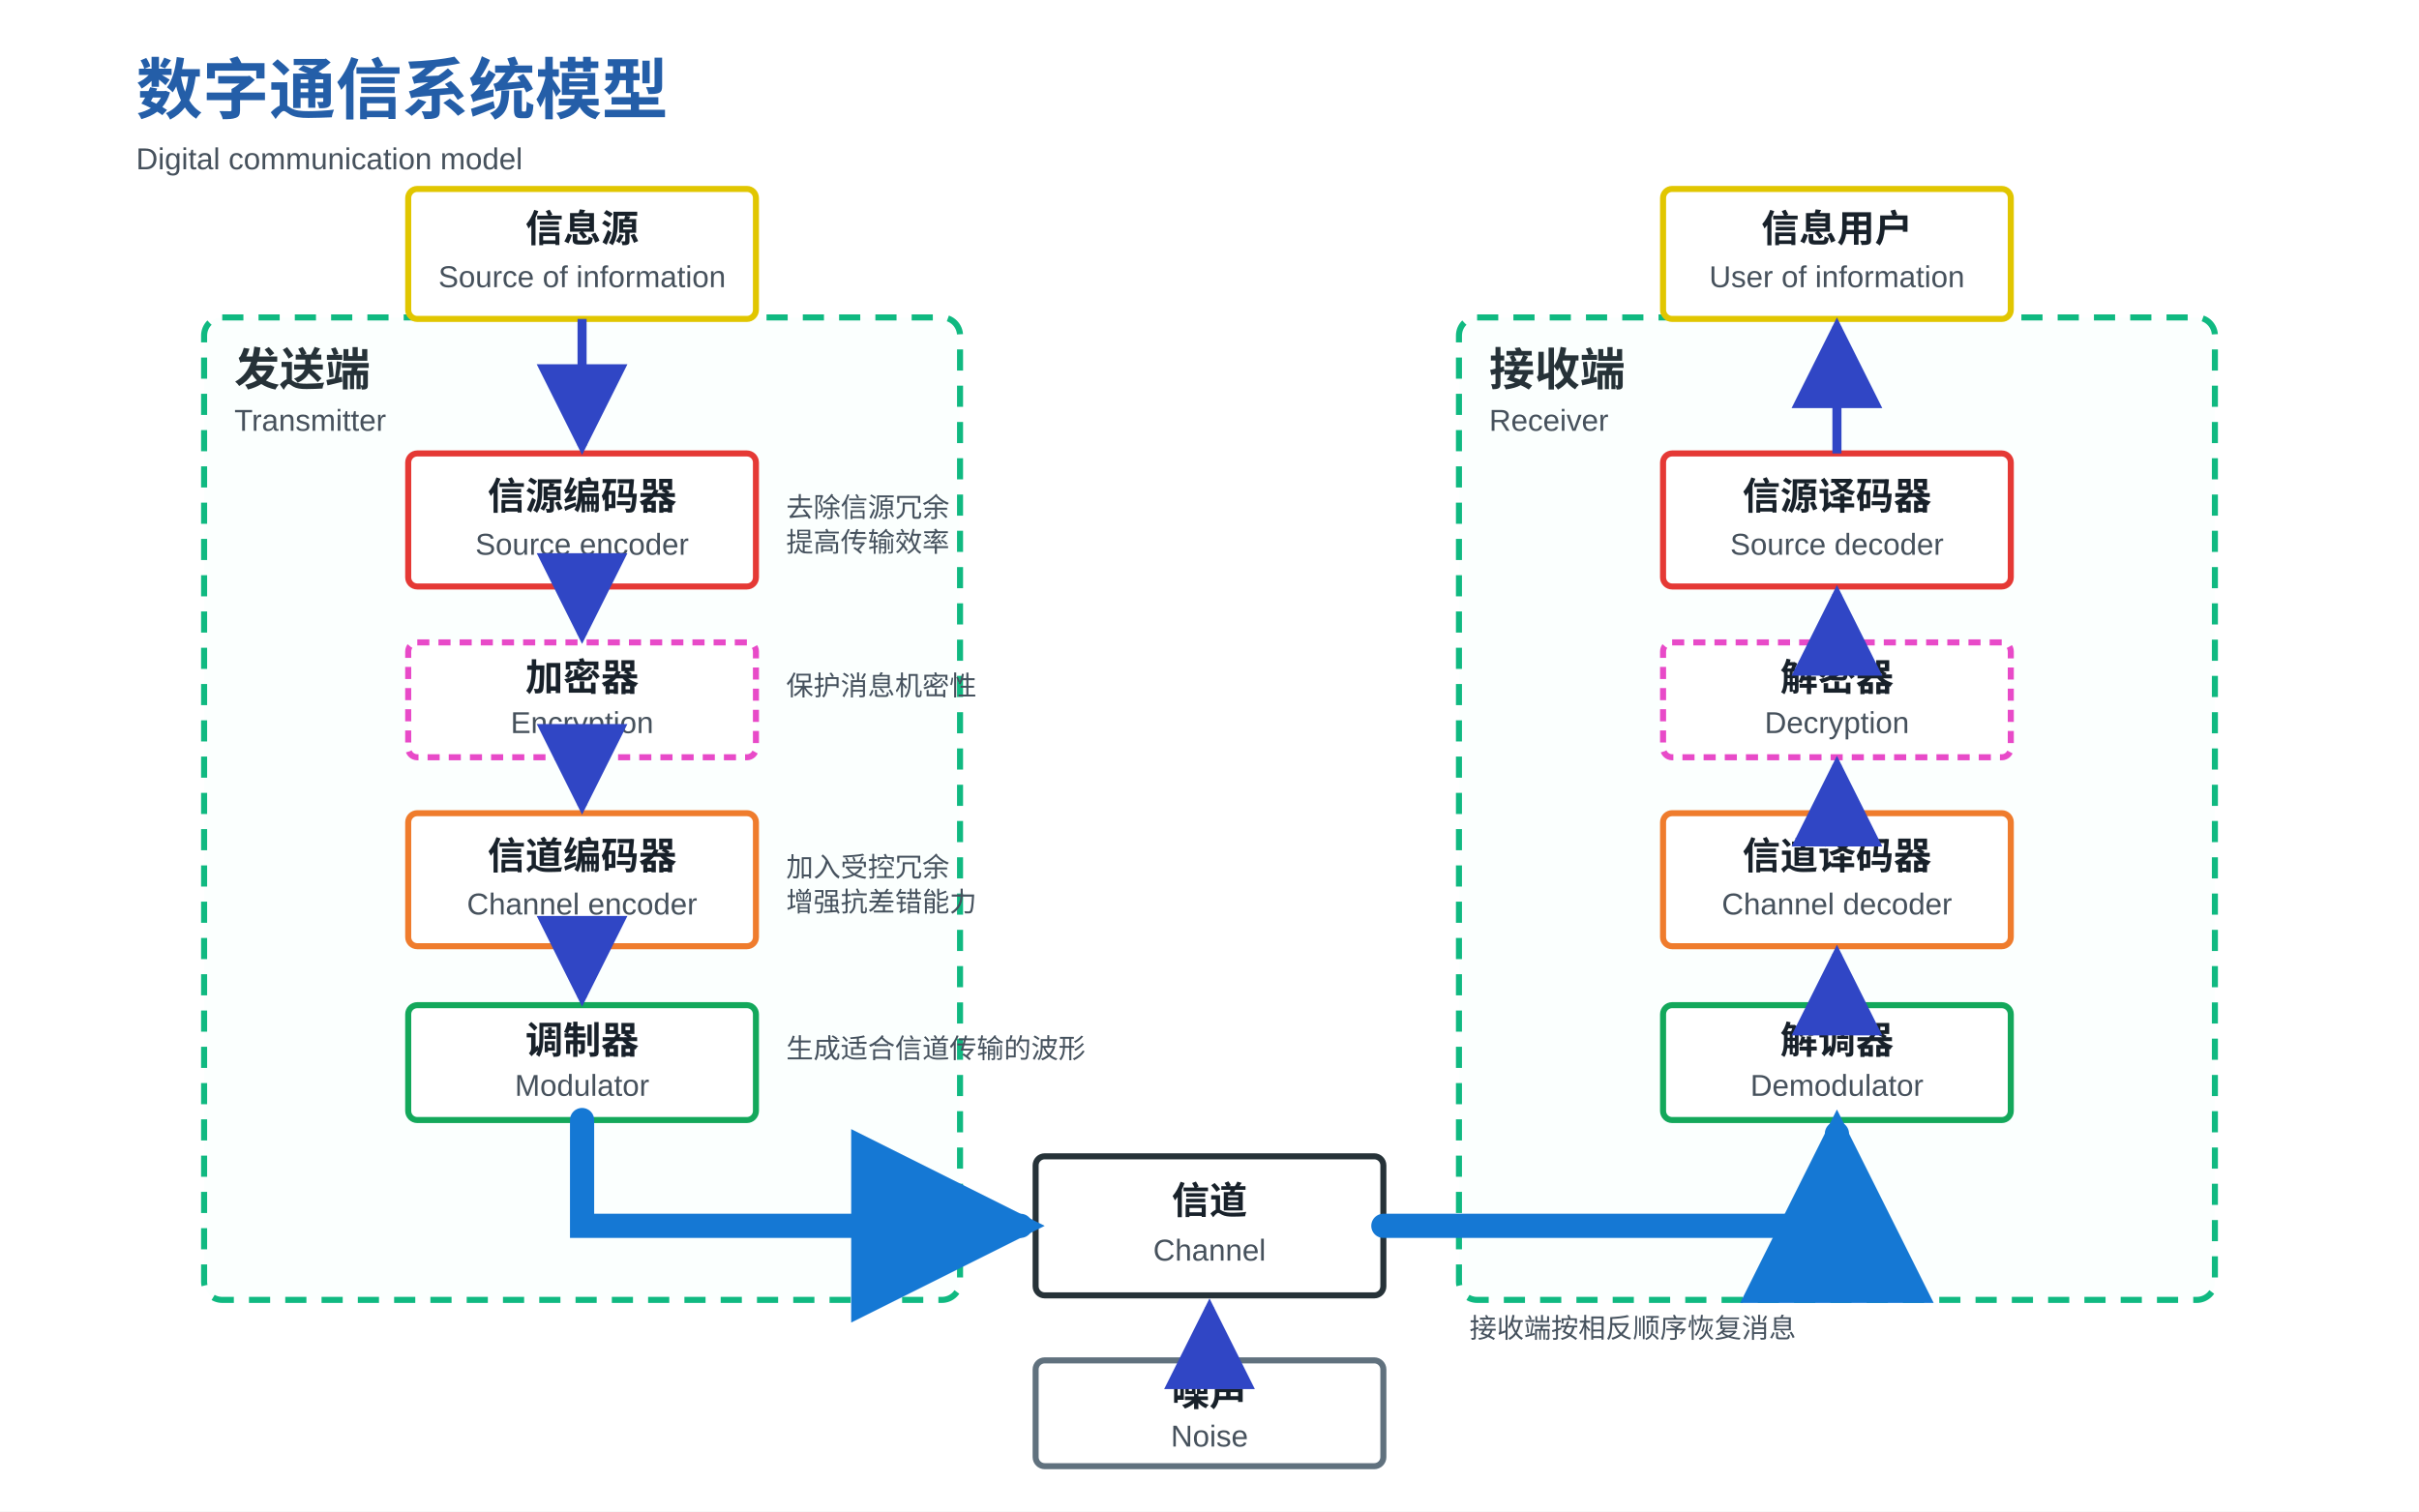
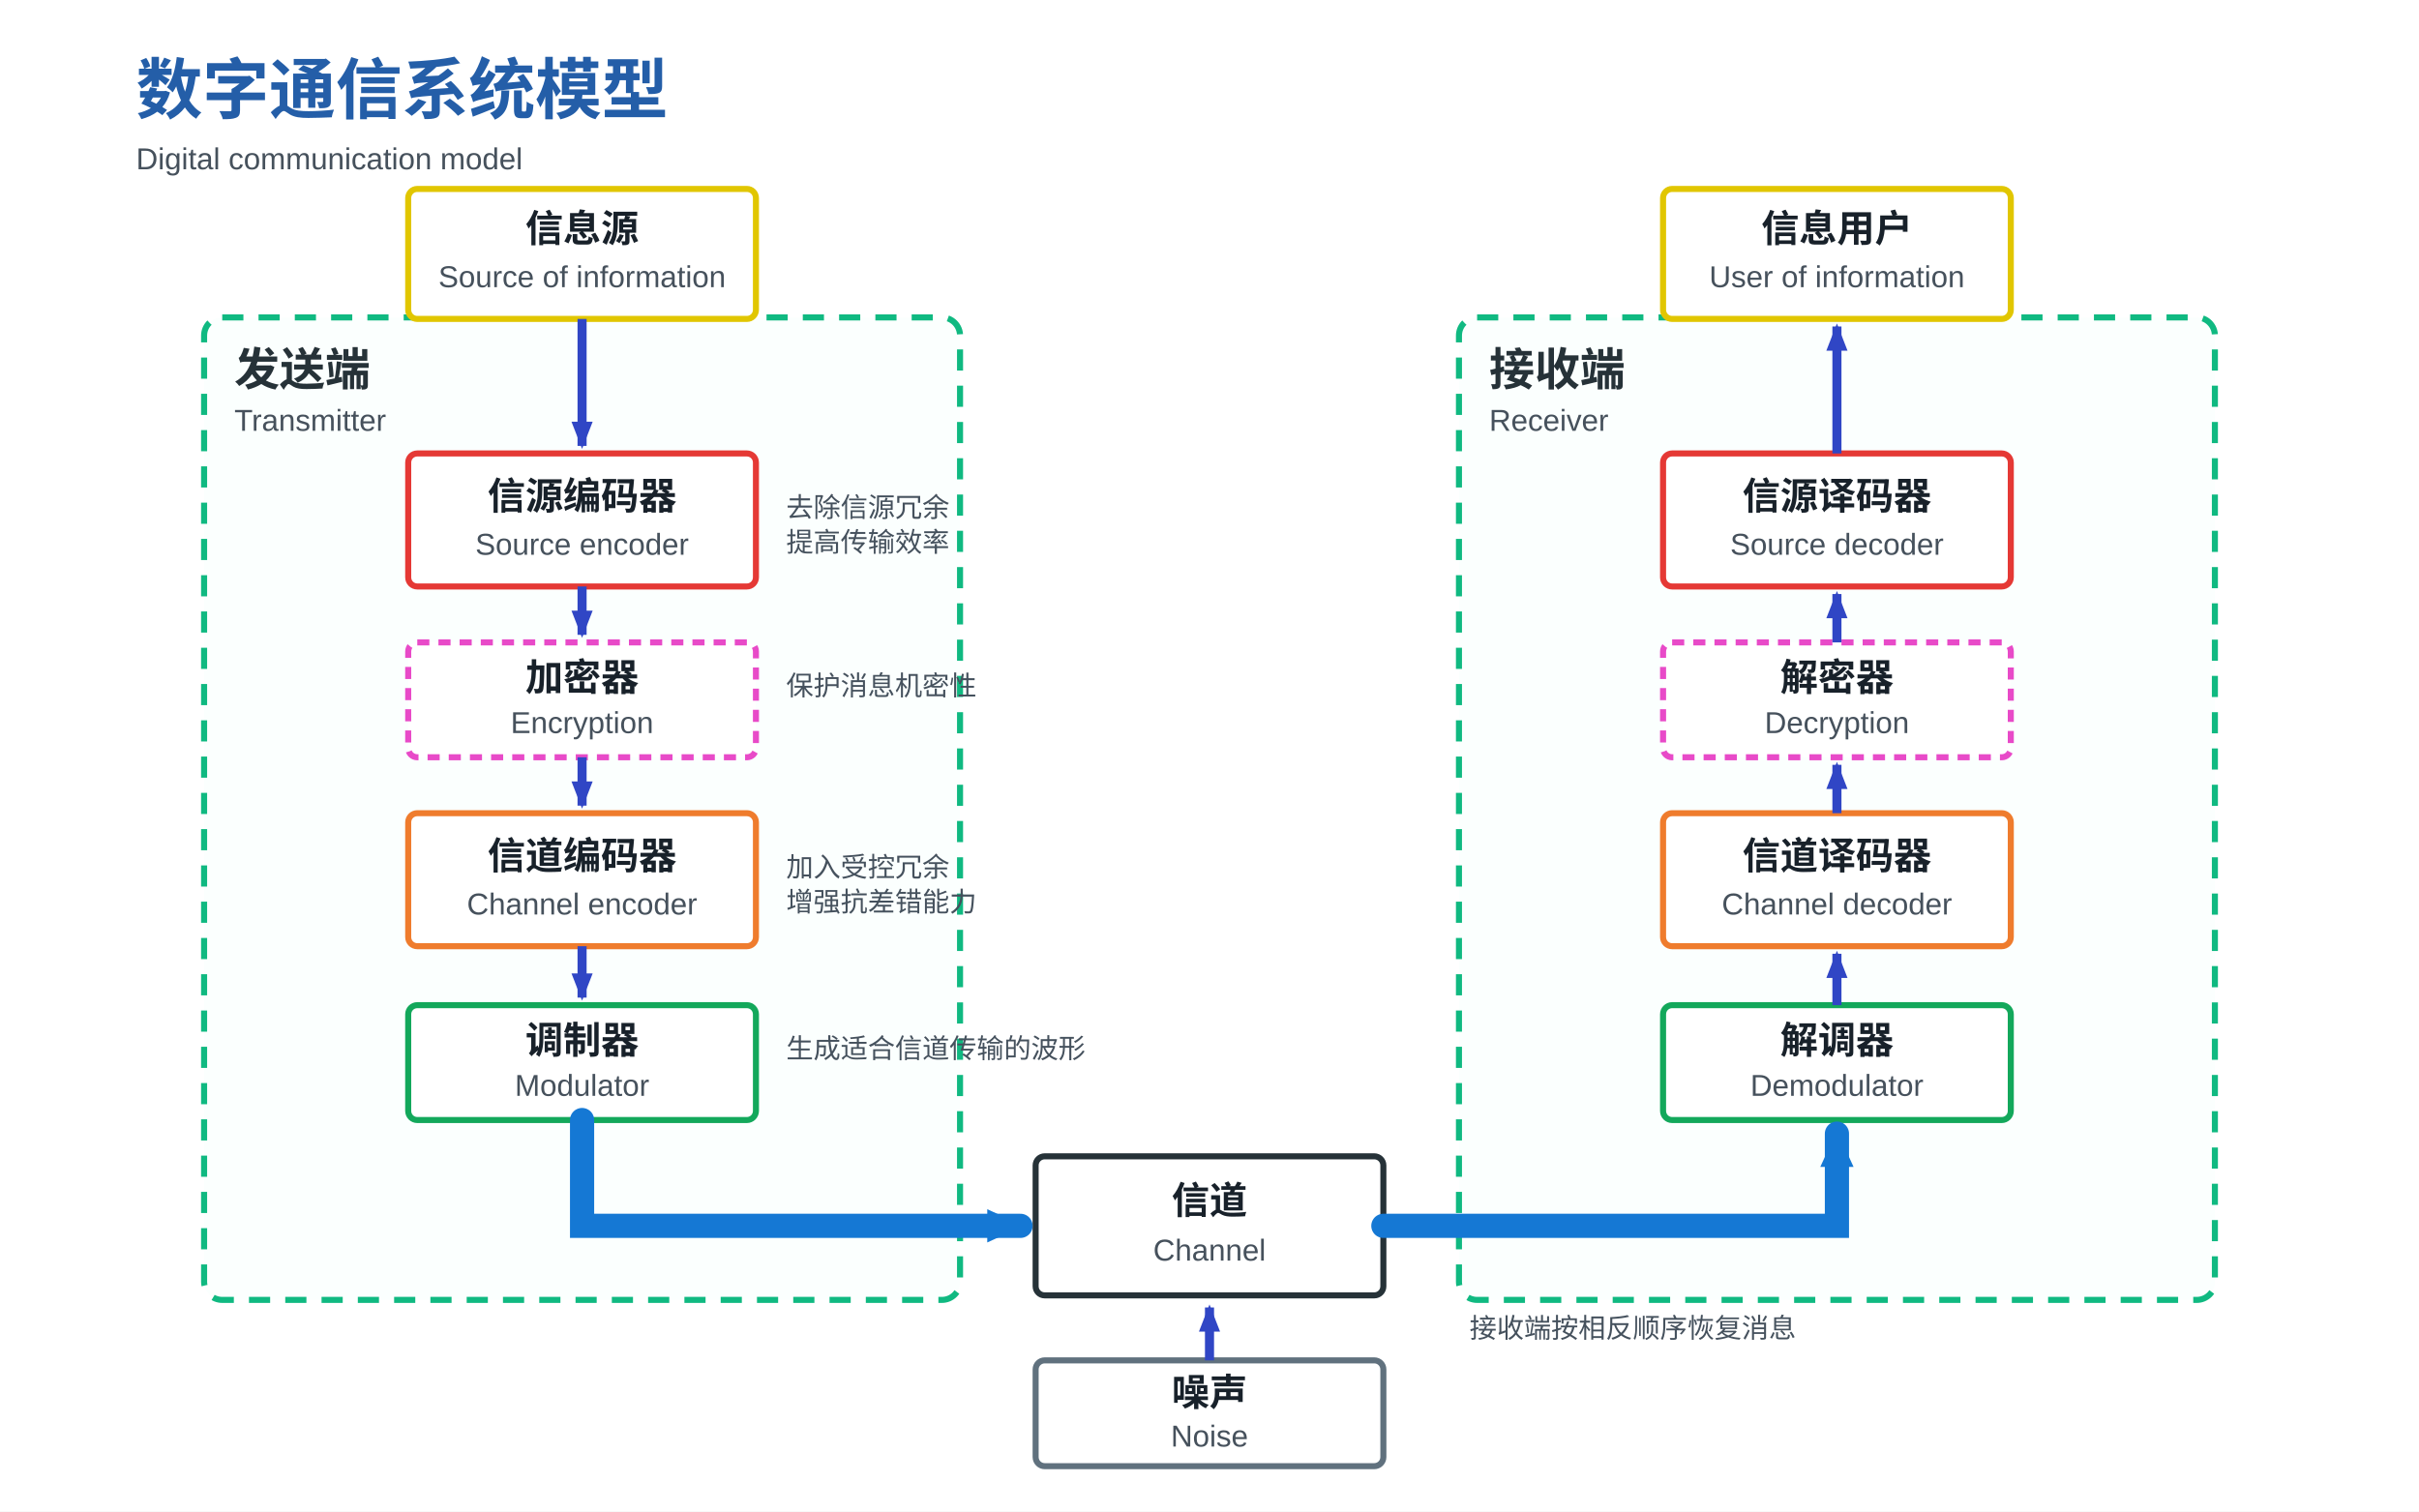
<svg xmlns="http://www.w3.org/2000/svg" width="1600" height="1000" viewBox="0 0 1600 1000" role="img" aria-labelledby="title desc">
  <defs>
    <style>
      .title { font: 700 44px "Microsoft YaHei", "Noto Sans CJK SC", sans-serif; fill: #245ea8; }
      .section { font: 700 30px "Microsoft YaHei", "Noto Sans CJK SC", sans-serif; fill: #263238; }
      .label-cn { font: 700 25px "Microsoft YaHei", "Noto Sans CJK SC", sans-serif; fill: #18212a; }
      .label-en { font: 20px Arial, sans-serif; fill: #46515c; }
      .small { font: 18px "Microsoft YaHei", "Noto Sans CJK SC", sans-serif; fill: #45515d; }
      .block { fill: #ffffff; stroke-width: 4; rx: 6; }
      .group { fill: #f8fffc; fill-opacity: 0.55; stroke: #10b981; stroke-width: 4; stroke-dasharray: 14 10; rx: 12; }
      .arrow { fill: none; stroke: #3046c5; stroke-width: 6; marker-end: url(#arrowhead); }
      .channel-line { fill: none; stroke: #1578d4; stroke-width: 16; stroke-linecap: round; marker-end: url(#arrowhead-channel); }
    </style>
-     <marker id="arrowhead" markerWidth="12" markerHeight="12" refX="9" refY="5" orient="auto" markerUnits="strokeWidth">
-       <path d="M0,0 L10,5 L0,10 Z" fill="#3046c5" />
+     <marker id="arrowhead" markerWidth="18" markerHeight="14" refX="16" refY="7" orient="auto" markerUnits="userSpaceOnUse">
+       <path d="M0,0 L18,7 L0,14 Z" fill="#3046c5" />
    </marker>
-     <marker id="arrowhead-channel" markerWidth="8" markerHeight="8" refX="7" refY="4" orient="auto" markerUnits="strokeWidth">
-       <path d="M0,0 L8,4 L0,8 Z" fill="#1578d4" />
+     <marker id="arrowhead-channel" markerWidth="24" markerHeight="22" refX="22" refY="11" orient="auto" markerUnits="userSpaceOnUse">
+       <path d="M0,0 L24,11 L0,22 Z" fill="#1578d4" />
    </marker>
  </defs>
  <rect width="1600" height="1000" fill="#ffffff" />
  <text x="90" y="75" class="title">数字通信系统模型</text>
  <text x="90" y="112" class="label-en">Digital communication model</text>
  <rect x="135" y="210" width="500" height="650" class="group" />
  <rect x="965" y="210" width="500" height="650" class="group" />
  <text x="155" y="255" class="section">发送端</text>
  <text x="155" y="285" class="label-en">Transmitter</text>
  <text x="985" y="255" class="section">接收端</text>
  <text x="985" y="285" class="label-en">Receiver</text>
  <rect x="270" y="125" width="230" height="86" class="block" stroke="#e1c600" />
  <text x="385" y="160" text-anchor="middle" class="label-cn">信息源</text>
  <text x="385" y="190" text-anchor="middle" class="label-en">Source of information</text>
  <rect x="1100" y="125" width="230" height="86" class="block" stroke="#e1c600" />
  <text x="1215" y="160" text-anchor="middle" class="label-cn">信息用户</text>
  <text x="1215" y="190" text-anchor="middle" class="label-en">User of information</text>
  <rect x="270" y="300" width="230" height="88" class="block" stroke="#e53935" />
  <text x="385" y="337" text-anchor="middle" class="label-cn">信源编码器</text>
  <text x="385" y="367" text-anchor="middle" class="label-en">Source encoder</text>
  <rect x="270" y="425" width="230" height="76" class="block" stroke="#e84ac8" stroke-dasharray="8 6" />
  <text x="385" y="457" text-anchor="middle" class="label-cn">加密器</text>
  <text x="385" y="485" text-anchor="middle" class="label-en">Encryption</text>
  <rect x="270" y="538" width="230" height="88" class="block" stroke="#ef7c2d" />
  <text x="385" y="575" text-anchor="middle" class="label-cn">信道编码器</text>
  <text x="385" y="605" text-anchor="middle" class="label-en">Channel encoder</text>
  <rect x="270" y="665" width="230" height="76" class="block" stroke="#13a85b" />
  <text x="385" y="697" text-anchor="middle" class="label-cn">调制器</text>
  <text x="385" y="725" text-anchor="middle" class="label-en">Modulator</text>
  <rect x="1100" y="665" width="230" height="76" class="block" stroke="#13a85b" />
  <text x="1215" y="697" text-anchor="middle" class="label-cn">解调器</text>
  <text x="1215" y="725" text-anchor="middle" class="label-en">Demodulator</text>
  <rect x="1100" y="538" width="230" height="88" class="block" stroke="#ef7c2d" />
  <text x="1215" y="575" text-anchor="middle" class="label-cn">信道译码器</text>
  <text x="1215" y="605" text-anchor="middle" class="label-en">Channel decoder</text>
  <rect x="1100" y="425" width="230" height="76" class="block" stroke="#e84ac8" stroke-dasharray="8 6" />
  <text x="1215" y="457" text-anchor="middle" class="label-cn">解密器</text>
  <text x="1215" y="485" text-anchor="middle" class="label-en">Decryption</text>
  <rect x="1100" y="300" width="230" height="88" class="block" stroke="#e53935" />
  <text x="1215" y="337" text-anchor="middle" class="label-cn">信源译码器</text>
  <text x="1215" y="367" text-anchor="middle" class="label-en">Source decoder</text>
  <path d="M385 211 V295" class="arrow" />
  <path d="M385 388 V420" class="arrow" />
  <path d="M385 501 V533" class="arrow" />
  <path d="M385 626 V660" class="arrow" />
  <path d="M1215 665 V631" class="arrow" />
  <path d="M1215 538 V506" class="arrow" />
  <path d="M1215 425 V393" class="arrow" />
  <path d="M1215 300 V216" class="arrow" />
  <rect x="685" y="765" width="230" height="92" class="block" stroke="#263238" />
  <text x="800" y="803" text-anchor="middle" class="label-cn">信道</text>
  <text x="800" y="834" text-anchor="middle" class="label-en">Channel</text>
  <path d="M385 741 V811 H675" class="channel-line" />
  <path d="M915 811 H1215 V750" class="channel-line" />
  <rect x="685" y="900" width="230" height="70" class="block" stroke="#60717e" />
  <text x="800" y="930" text-anchor="middle" class="label-cn">噪声</text>
  <text x="800" y="957" text-anchor="middle" class="label-en">Noise</text>
  <path d="M800 900 V865" class="arrow" />
  <text x="520" y="342" class="small">去除信源冗余</text>
  <text x="520" y="365" class="small">提高传输效率</text>
  <text x="520" y="460" class="small">保护消息机密性</text>
  <text x="520" y="580" class="small">加入受控冗余</text>
  <text x="520" y="603" class="small">增强抗差错能力</text>
  <text x="520" y="700" class="small">生成适合信道传输的波形</text>
  <text x="1080" y="885" text-anchor="middle" class="small">接收端按相反顺序恢复消息</text>
</svg>
